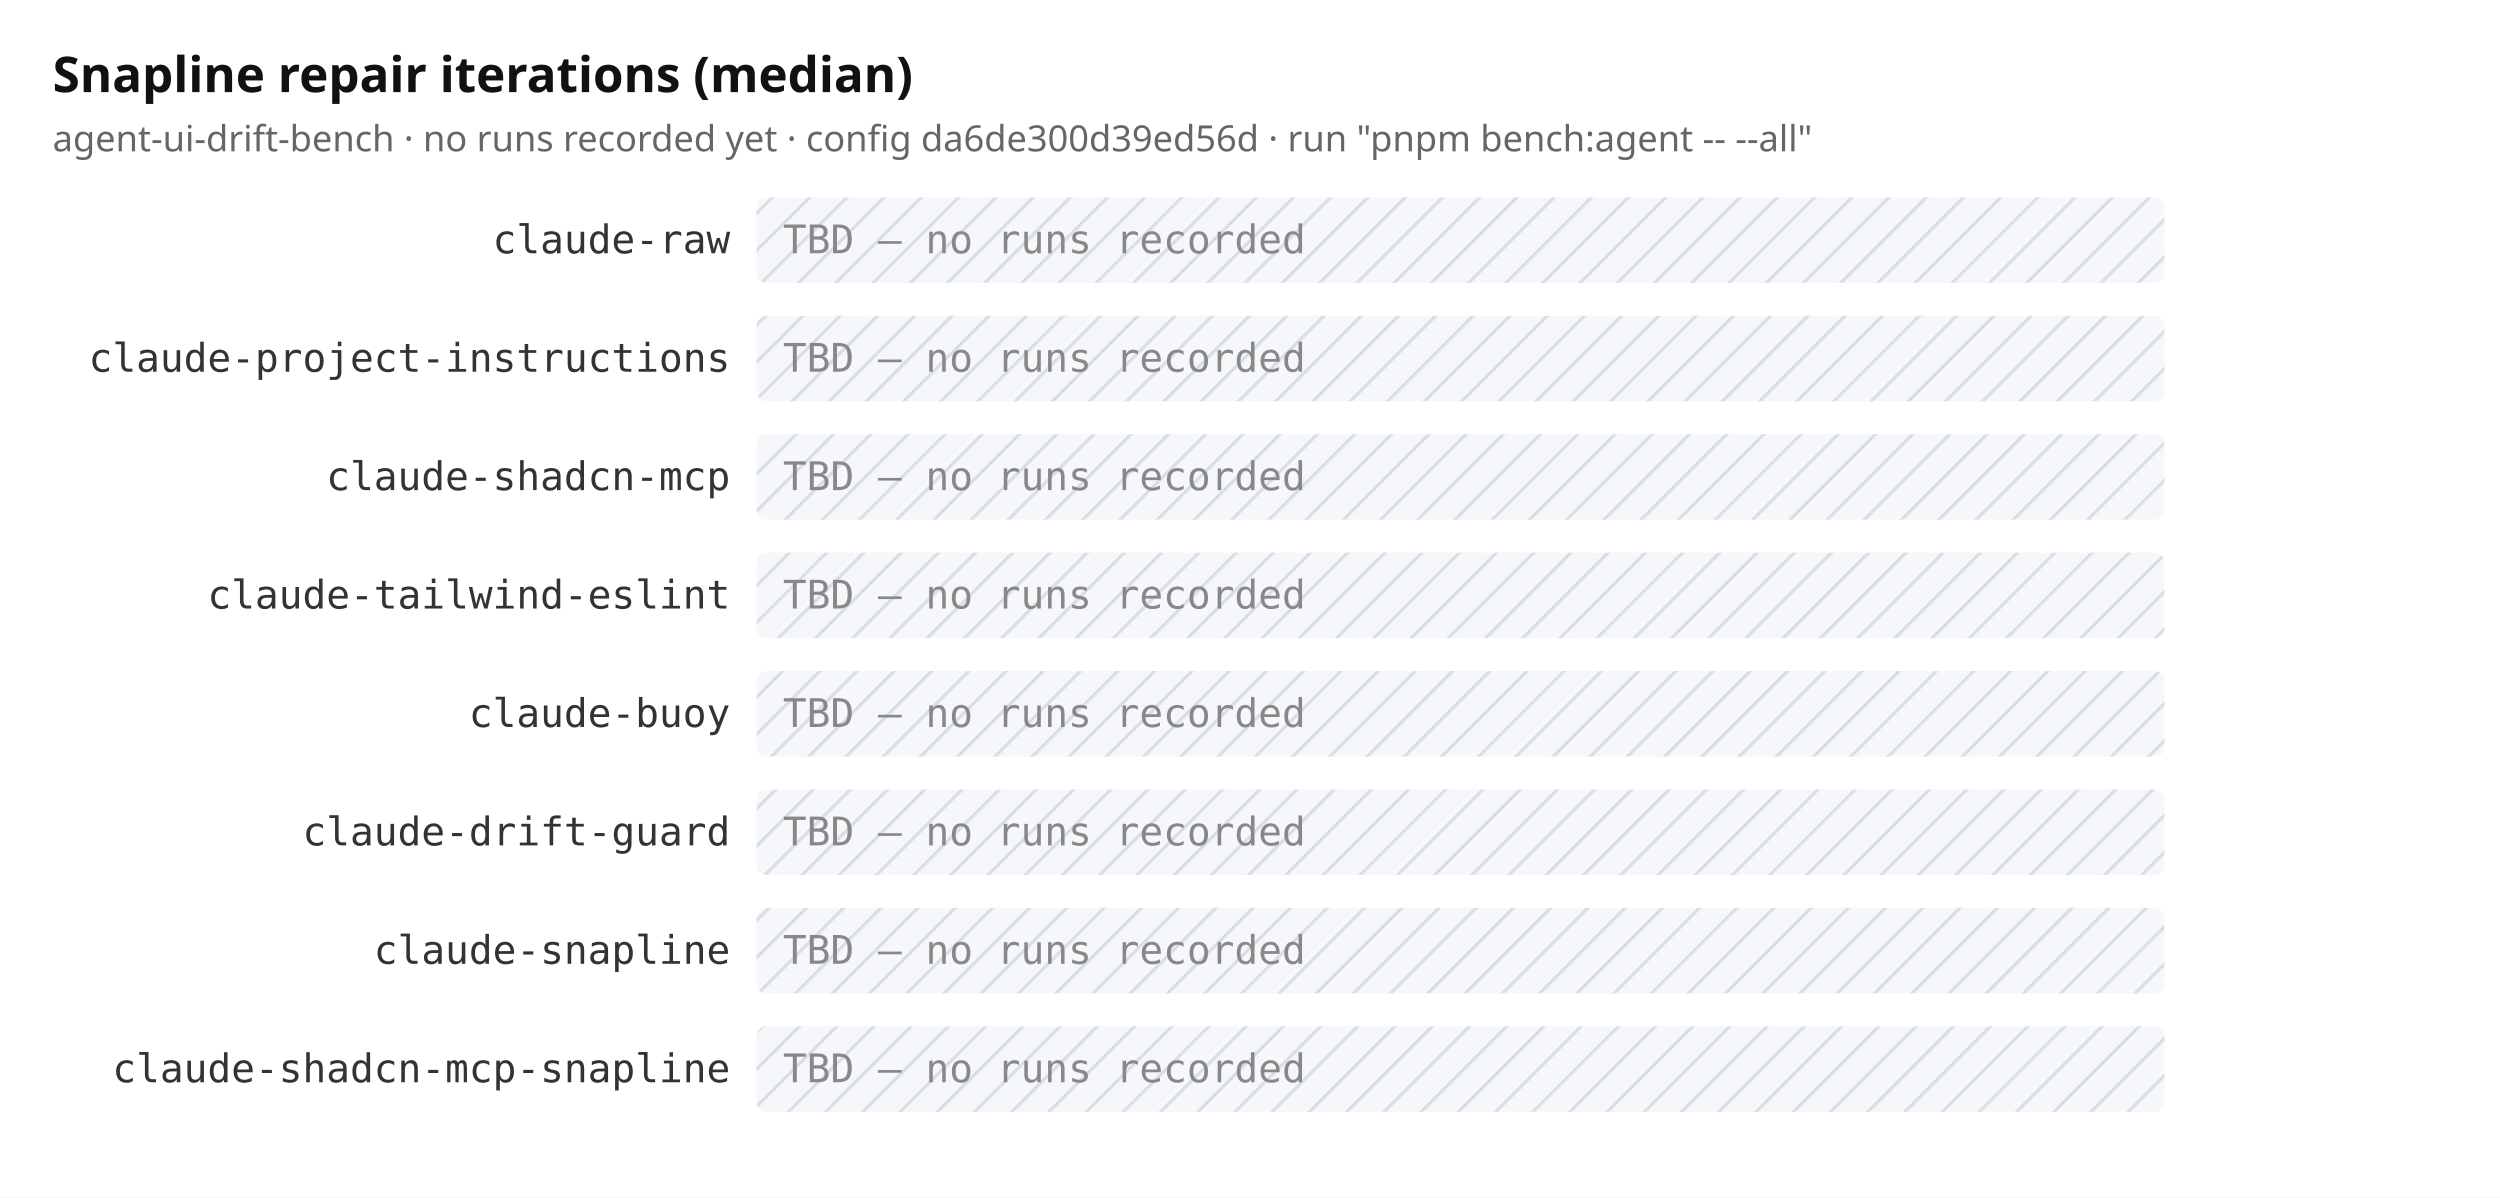
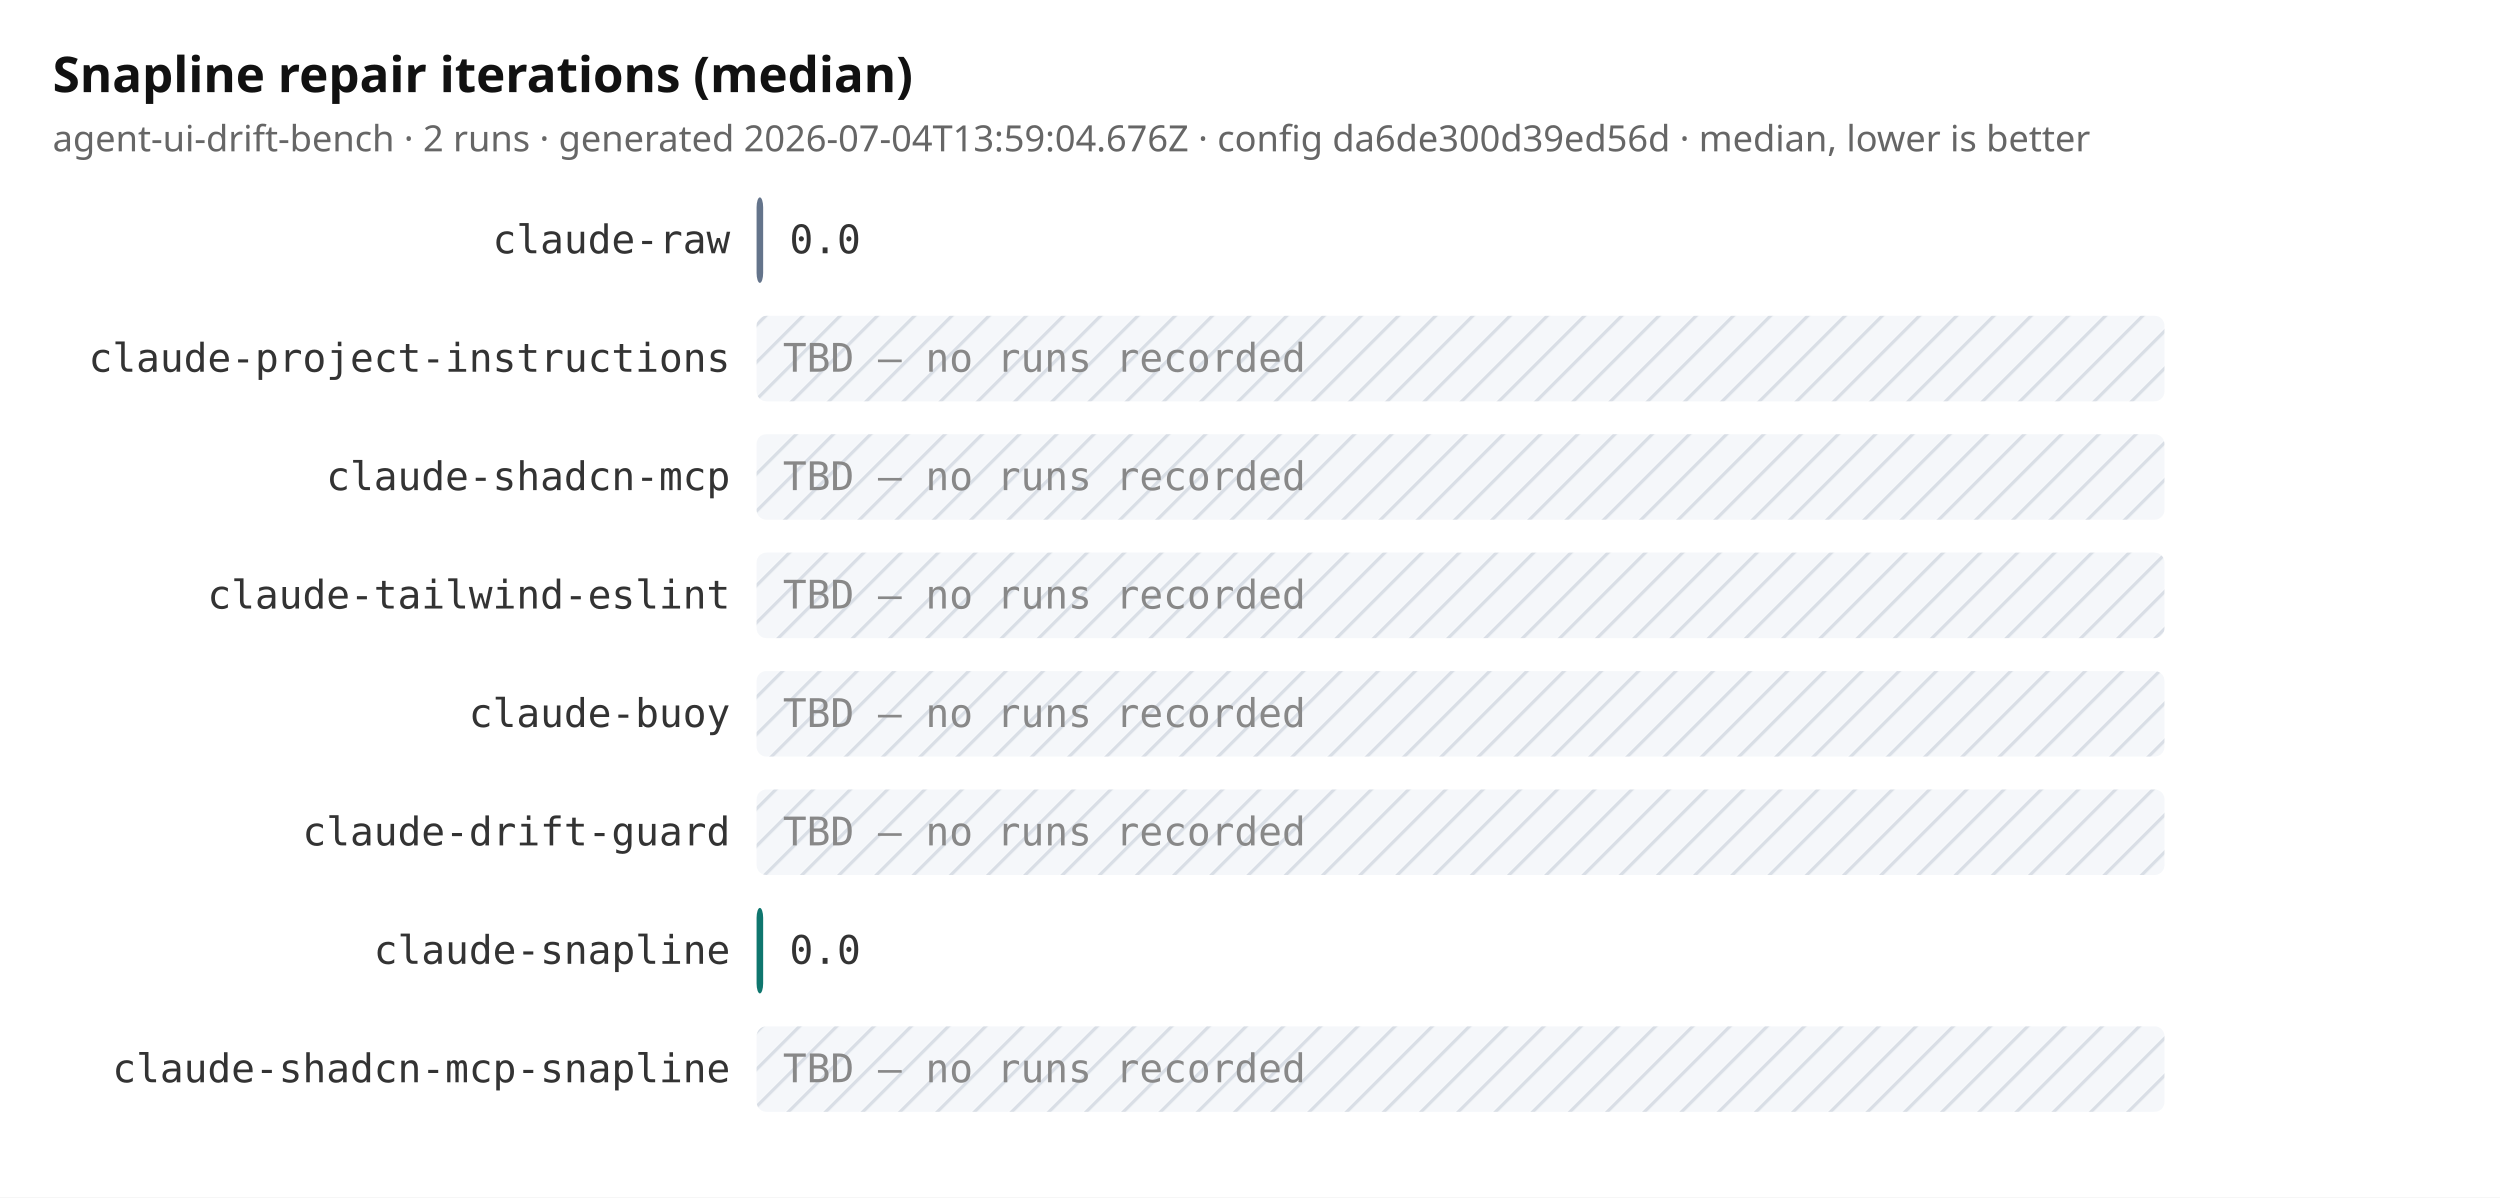
<svg xmlns="http://www.w3.org/2000/svg" width="760" height="364" viewBox="0 0 760 364" role="img" aria-label="Snapline repair iterations (median)">
  <defs>
    <pattern id="tbd" width="8" height="8" patternTransform="rotate(45)" patternUnits="userSpaceOnUse">
      <rect width="8" height="8" fill="#e2e8f0" />
      <line x1="0" y1="0" x2="0" y2="8" stroke="#94a3b8" stroke-width="2" />
    </pattern>
  </defs>
  <rect width="760" height="364" fill="#ffffff" />
  <text x="16" y="28" font-size="15" font-weight="bold" fill="#111" font-family="ui-sans-serif, system-ui">Snapline repair iterations (median)</text>
-   <text x="16" y="46" font-size="11" fill="#666" font-family="ui-sans-serif, system-ui">agent-ui-drift-bench · no runs recorded yet · config da6de300d39ed56d · run "pnpm bench:agent -- --all"</text>
+   <text x="16" y="46" font-size="11" fill="#666" font-family="ui-sans-serif, system-ui">agent-ui-drift-bench · 2 runs · generated 2026-07-04T13:59:04.676Z · config da6de300d39ed56d · median, lower is better</text>
  <text x="222" y="77" text-anchor="end" font-size="12" fill="#333" font-family="ui-monospace, monospace">claude-raw</text>
-   <rect x="230" y="60" width="428" height="26" fill="url(#tbd)" opacity="0.35" rx="3" />
-   <text x="238" y="77" font-size="12" fill="#888" font-family="ui-monospace, monospace">TBD — no runs recorded</text>
+   <rect x="230" y="60" width="2" height="26" fill="#64748b" rx="3" />
+   <text x="240" y="77" font-size="12" fill="#333" font-family="ui-monospace, monospace">0.0</text>
  <text x="222" y="113" text-anchor="end" font-size="12" fill="#333" font-family="ui-monospace, monospace">claude-project-instructions</text>
  <rect x="230" y="96" width="428" height="26" fill="url(#tbd)" opacity="0.35" rx="3" />
  <text x="238" y="113" font-size="12" fill="#888" font-family="ui-monospace, monospace">TBD — no runs recorded</text>
  <text x="222" y="149" text-anchor="end" font-size="12" fill="#333" font-family="ui-monospace, monospace">claude-shadcn-mcp</text>
  <rect x="230" y="132" width="428" height="26" fill="url(#tbd)" opacity="0.35" rx="3" />
  <text x="238" y="149" font-size="12" fill="#888" font-family="ui-monospace, monospace">TBD — no runs recorded</text>
  <text x="222" y="185" text-anchor="end" font-size="12" fill="#333" font-family="ui-monospace, monospace">claude-tailwind-eslint</text>
  <rect x="230" y="168" width="428" height="26" fill="url(#tbd)" opacity="0.35" rx="3" />
  <text x="238" y="185" font-size="12" fill="#888" font-family="ui-monospace, monospace">TBD — no runs recorded</text>
  <text x="222" y="221" text-anchor="end" font-size="12" fill="#333" font-family="ui-monospace, monospace">claude-buoy</text>
  <rect x="230" y="204" width="428" height="26" fill="url(#tbd)" opacity="0.35" rx="3" />
  <text x="238" y="221" font-size="12" fill="#888" font-family="ui-monospace, monospace">TBD — no runs recorded</text>
  <text x="222" y="257" text-anchor="end" font-size="12" fill="#333" font-family="ui-monospace, monospace">claude-drift-guard</text>
  <rect x="230" y="240" width="428" height="26" fill="url(#tbd)" opacity="0.35" rx="3" />
  <text x="238" y="257" font-size="12" fill="#888" font-family="ui-monospace, monospace">TBD — no runs recorded</text>
  <text x="222" y="293" text-anchor="end" font-size="12" fill="#333" font-family="ui-monospace, monospace">claude-snapline</text>
-   <rect x="230" y="276" width="428" height="26" fill="url(#tbd)" opacity="0.35" rx="3" />
-   <text x="238" y="293" font-size="12" fill="#888" font-family="ui-monospace, monospace">TBD — no runs recorded</text>
+   <rect x="230" y="276" width="2" height="26" fill="#0f766e" rx="3" />
+   <text x="240" y="293" font-size="12" fill="#333" font-family="ui-monospace, monospace">0.0</text>
  <text x="222" y="329" text-anchor="end" font-size="12" fill="#333" font-family="ui-monospace, monospace">claude-shadcn-mcp-snapline</text>
  <rect x="230" y="312" width="428" height="26" fill="url(#tbd)" opacity="0.35" rx="3" />
  <text x="238" y="329" font-size="12" fill="#888" font-family="ui-monospace, monospace">TBD — no runs recorded</text>
</svg>
